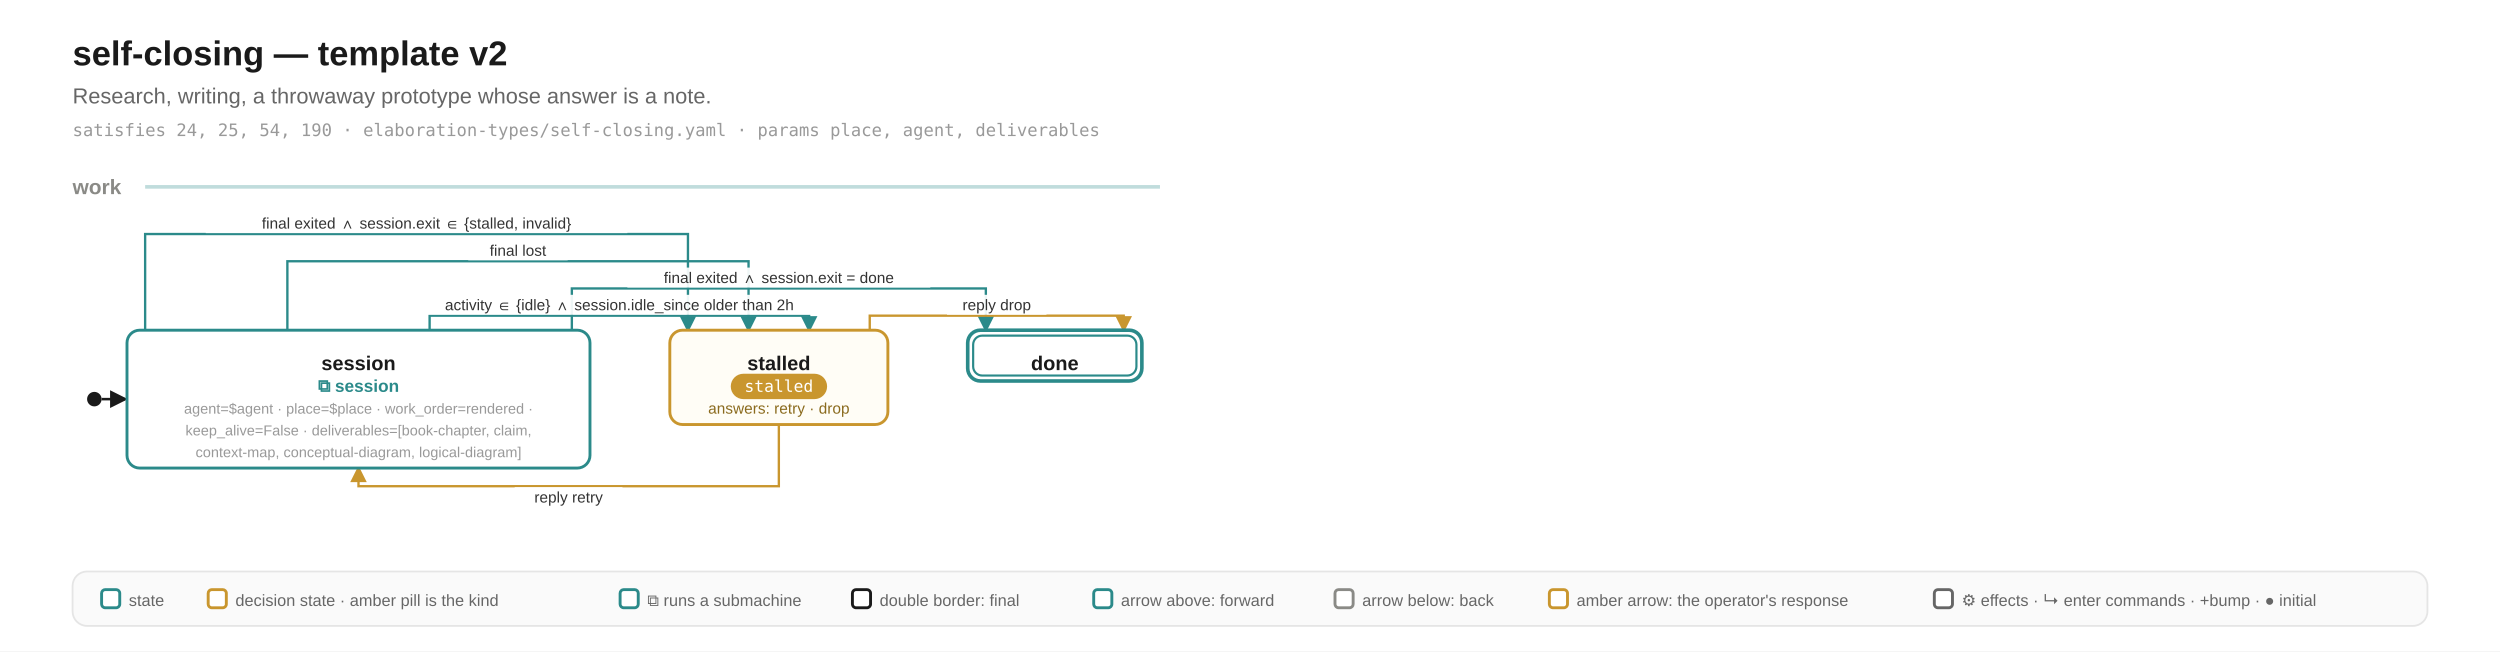
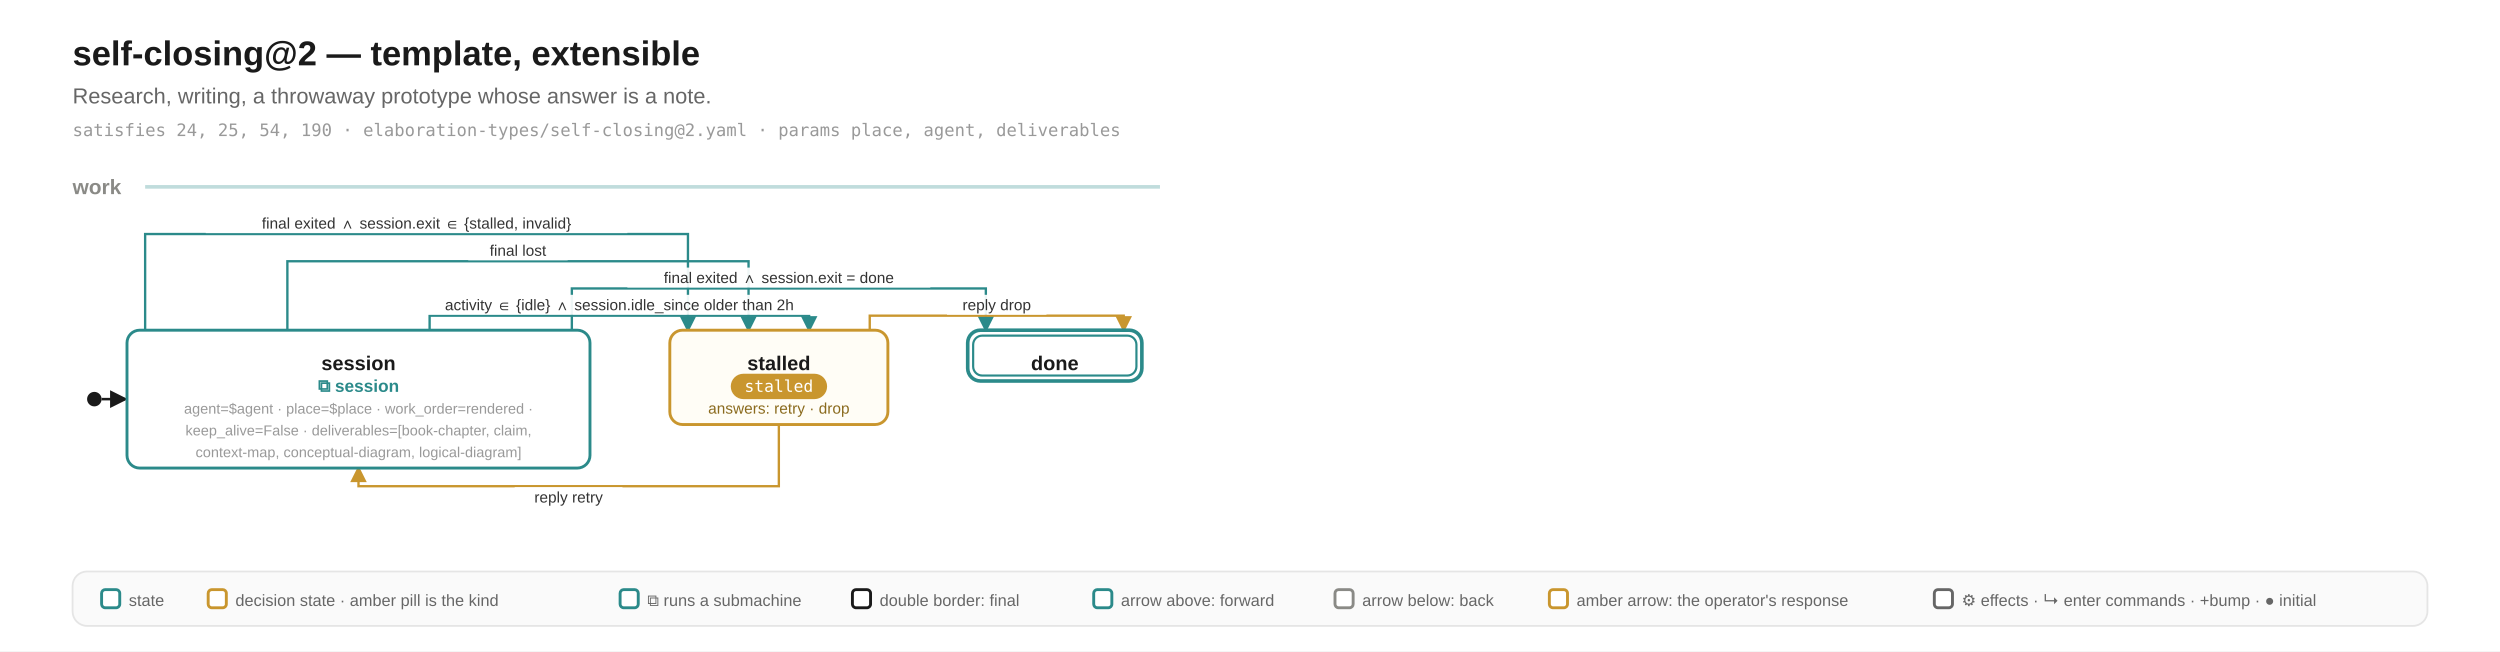
<svg xmlns="http://www.w3.org/2000/svg" width="1378" height="359" viewBox="0 0 1378 359" font-family="-apple-system, 'Helvetica Neue', Arial, sans-serif">
  <defs>
    <marker id="mB" viewBox="0 0 10 10" refX="8.5" refY="5" markerWidth="7" markerHeight="7" orient="auto-start-reverse">
      <path d="M0 0L10 5L0 10z" fill="#4a7fb5" />
    </marker>
    <marker id="mT" viewBox="0 0 10 10" refX="8.5" refY="5" markerWidth="7" markerHeight="7" orient="auto-start-reverse">
      <path d="M0 0L10 5L0 10z" fill="#2b8a8a" />
    </marker>
    <marker id="mG" viewBox="0 0 10 10" refX="8.5" refY="5" markerWidth="7" markerHeight="7" orient="auto-start-reverse">
      <path d="M0 0L10 5L0 10z" fill="#8a8a86" />
    </marker>
    <marker id="mA" viewBox="0 0 10 10" refX="8.5" refY="5" markerWidth="7" markerHeight="7" orient="auto-start-reverse">
      <path d="M0 0L10 5L0 10z" fill="#c9962e" />
    </marker>
    <marker id="mI" viewBox="0 0 10 10" refX="8.5" refY="5" markerWidth="7" markerHeight="7" orient="auto-start-reverse">
      <path d="M0 0L10 5L0 10z" fill="#1a1a1a" />
    </marker>
  </defs>
  <rect width="1378" height="359" fill="#fff" />
-   <text x="40" y="36" font-size="19" font-weight="700" fill="#1a1a1a">self-closing — template v2</text>
+   <text x="40" y="36" font-size="19" font-weight="700" fill="#1a1a1a">self-closing@2 — template, extensible</text>
  <text x="40" y="57" font-size="12" fill="#666">Research, writing, a throwaway prototype whose answer is a note.</text>
-   <text x="40" y="75" font-size="9.5" font-family="monospace" fill="#999">satisfies 24, 25, 54, 190 · elaboration-types/self-closing.yaml · params place, agent, deliverables</text>
+   <text x="40" y="75" font-size="9.5" font-family="monospace" fill="#999">satisfies 24, 25, 54, 190 · elaboration-types/self-closing@2.yaml · params place, agent, deliverables</text>
  <text x="40" y="107" font-size="11.5" font-weight="700" fill="#8a8a86">work</text>
  <line x1="80" y1="103" x2="639.375" y2="103" stroke="#2b8a8a" stroke-width="2" opacity="0.3" />
  <circle cx="52.0" cy="220.0" r="4" fill="#1a1a1a" />
  <line x1="56.0" y1="220.0" x2="69.0" y2="220.0" stroke="#1a1a1a" stroke-width="1.4" marker-end="url(#mI)" />
  <path d="M315.2,182.0 V159.0 H543.4 V182.0" fill="none" stroke="#2b8a8a" stroke-width="1.3" marker-end="url(#mT)" />
  <path d="M80.0,182.0 V129.0 H379.2 V182.0" fill="none" stroke="#2b8a8a" stroke-width="1.3" marker-end="url(#mT)" />
  <path d="M158.4,182.0 V144.0 H412.6 V182.0" fill="none" stroke="#2b8a8a" stroke-width="1.3" marker-end="url(#mT)" />
  <path d="M236.8,182.0 V174.0 H446.0 V182.0" fill="none" stroke="#2b8a8a" stroke-width="1.3" marker-end="url(#mT)" />
  <path d="M429.3,234.0 V268.0 H197.6 V258.0" fill="none" stroke="#c9962e" stroke-width="1.3" marker-end="url(#mA)" />
  <path d="M479.4,182.0 V174.0 H619.4 V182.0" fill="none" stroke="#c9962e" stroke-width="1.3" marker-end="url(#mA)" />
  <rect x="70.0" y="182.0" width="255.2" height="76.0" rx="7" fill="#fff" stroke="#2b8a8a" stroke-width="1.6" />
  <text x="197.6" y="204.0" font-size="11" fill="#1a1a1a" text-anchor="middle" font-weight="700">session</text>
  <text x="197.6" y="216.0" font-size="9.5" fill="#2b8a8a" text-anchor="middle" font-weight="700">⧉ session</text>
  <text x="197.6" y="228.0" font-size="8" fill="#999" text-anchor="middle">agent=$agent · place=$place · work_order=rendered ·</text>
  <text x="197.6" y="240.0" font-size="8" fill="#999" text-anchor="middle">keep_alive=False · deliverables=[book-chapter, claim,</text>
  <text x="197.6" y="252.0" font-size="8" fill="#999" text-anchor="middle">context-map, conceptual-diagram, logical-diagram]</text>
  <rect x="369.2" y="182.0" width="120.2" height="52.0" rx="7" fill="#fffdf6" stroke="#c9962e" stroke-width="1.6" />
  <text x="429.3" y="204.0" font-size="11" fill="#1a1a1a" text-anchor="middle" font-weight="700">stalled</text>
  <rect x="402.8" y="206.0" width="53.1" height="14" rx="7" fill="#c9962e" />
  <text x="429.3" y="216.0" font-size="9" font-family="monospace" fill="#fff" text-anchor="middle">stalled</text>
  <text x="429.3" y="228.0" font-size="8.5" fill="#8a6a1d" text-anchor="middle">answers: retry · drop</text>
  <rect x="533.4" y="182.0" width="96.0" height="28.0" rx="7" fill="#fff" stroke="#2b8a8a" stroke-width="2" />
  <rect x="536.4" y="185.0" width="90.0" height="22.0" rx="5" fill="none" stroke="#2b8a8a" stroke-width="1.2" />
  <text x="581.4" y="204.0" font-size="11" fill="#1a1a1a" text-anchor="middle" font-weight="700">done</text>
  <rect x="345.8" y="147.5" width="167.0" height="11" fill="#fff" opacity="0.92" />
  <text x="429.3" y="156.0" font-size="8.5" fill="#333" text-anchor="middle">final exited ∧ session.exit = done</text>
  <rect x="113.4" y="117.5" width="232.4" height="11" fill="#fff" opacity="0.92" />
  <text x="229.6" y="126.0" font-size="8.5" fill="#333" text-anchor="middle">final exited ∧ session.exit ∈ {stalled, invalid}</text>
  <rect x="258.1" y="132.5" width="54.8" height="11" fill="#fff" opacity="0.92" />
  <text x="285.5" y="141.0" font-size="8.5" fill="#333" text-anchor="middle">final lost</text>
  <rect x="215.8" y="162.5" width="251.1" height="11" fill="#fff" opacity="0.92" />
  <text x="341.4" y="171.0" font-size="8.5" fill="#333" text-anchor="middle">activity ∈ {idle} ∧ session.idle_since older than 2h</text>
  <rect x="283.7" y="268.5" width="59.4" height="11" fill="#fff" opacity="0.92" />
  <text x="313.4" y="277.0" font-size="8.5" fill="#333" text-anchor="middle">reply retry</text>
  <rect x="522.0" y="162.5" width="54.8" height="11" fill="#fff" opacity="0.92" />
  <text x="549.4" y="171.0" font-size="8.5" fill="#333" text-anchor="middle">reply drop</text>
  <rect x="40" y="315" width="1298" height="30" rx="8" fill="#fafafa" stroke="#e5e5e5" />
  <rect x="56" y="325" width="10" height="10" rx="2" fill="#fff" stroke="#2b8a8a" stroke-width="1.6" />
  <text x="71" y="334" font-size="9" fill="#666">state</text>
  <rect x="114.75" y="325" width="10" height="10" rx="2" fill="#fff" stroke="#c9962e" stroke-width="1.6" />
  <text x="129.75" y="334" font-size="9" fill="#666">decision state · amber pill is the kind</text>
  <rect x="341.8" y="325" width="10" height="10" rx="2" fill="#fff" stroke="#2b8a8a" stroke-width="1.6" />
  <text x="356.8" y="334" font-size="9" fill="#666">⧉ runs a submachine</text>
  <rect x="469.85" y="325" width="10" height="10" rx="2" fill="#fff" stroke="#1a1a1a" stroke-width="1.6" />
  <text x="484.85" y="334" font-size="9" fill="#666">double border: final</text>
  <rect x="602.85" y="325" width="10" height="10" rx="2" fill="#fff" stroke="#2b8a8a" stroke-width="1.6" />
  <text x="617.85" y="334" font-size="9" fill="#666">arrow above: forward</text>
  <rect x="735.85" y="325" width="10" height="10" rx="2" fill="#fff" stroke="#8a8a86" stroke-width="1.6" />
  <text x="750.85" y="334" font-size="9" fill="#666">arrow below: back</text>
  <rect x="854.0" y="325" width="10" height="10" rx="2" fill="#fff" stroke="#c9962e" stroke-width="1.6" />
  <text x="869.0" y="334" font-size="9" fill="#666">amber arrow: the operator's response</text>
  <rect x="1066.2" y="325" width="10" height="10" rx="2" fill="#fff" stroke="#666" stroke-width="1.6" />
  <text x="1081.2" y="334" font-size="9" fill="#666">⚙ effects · ↳ enter commands · +bump · ● initial</text>
</svg>
